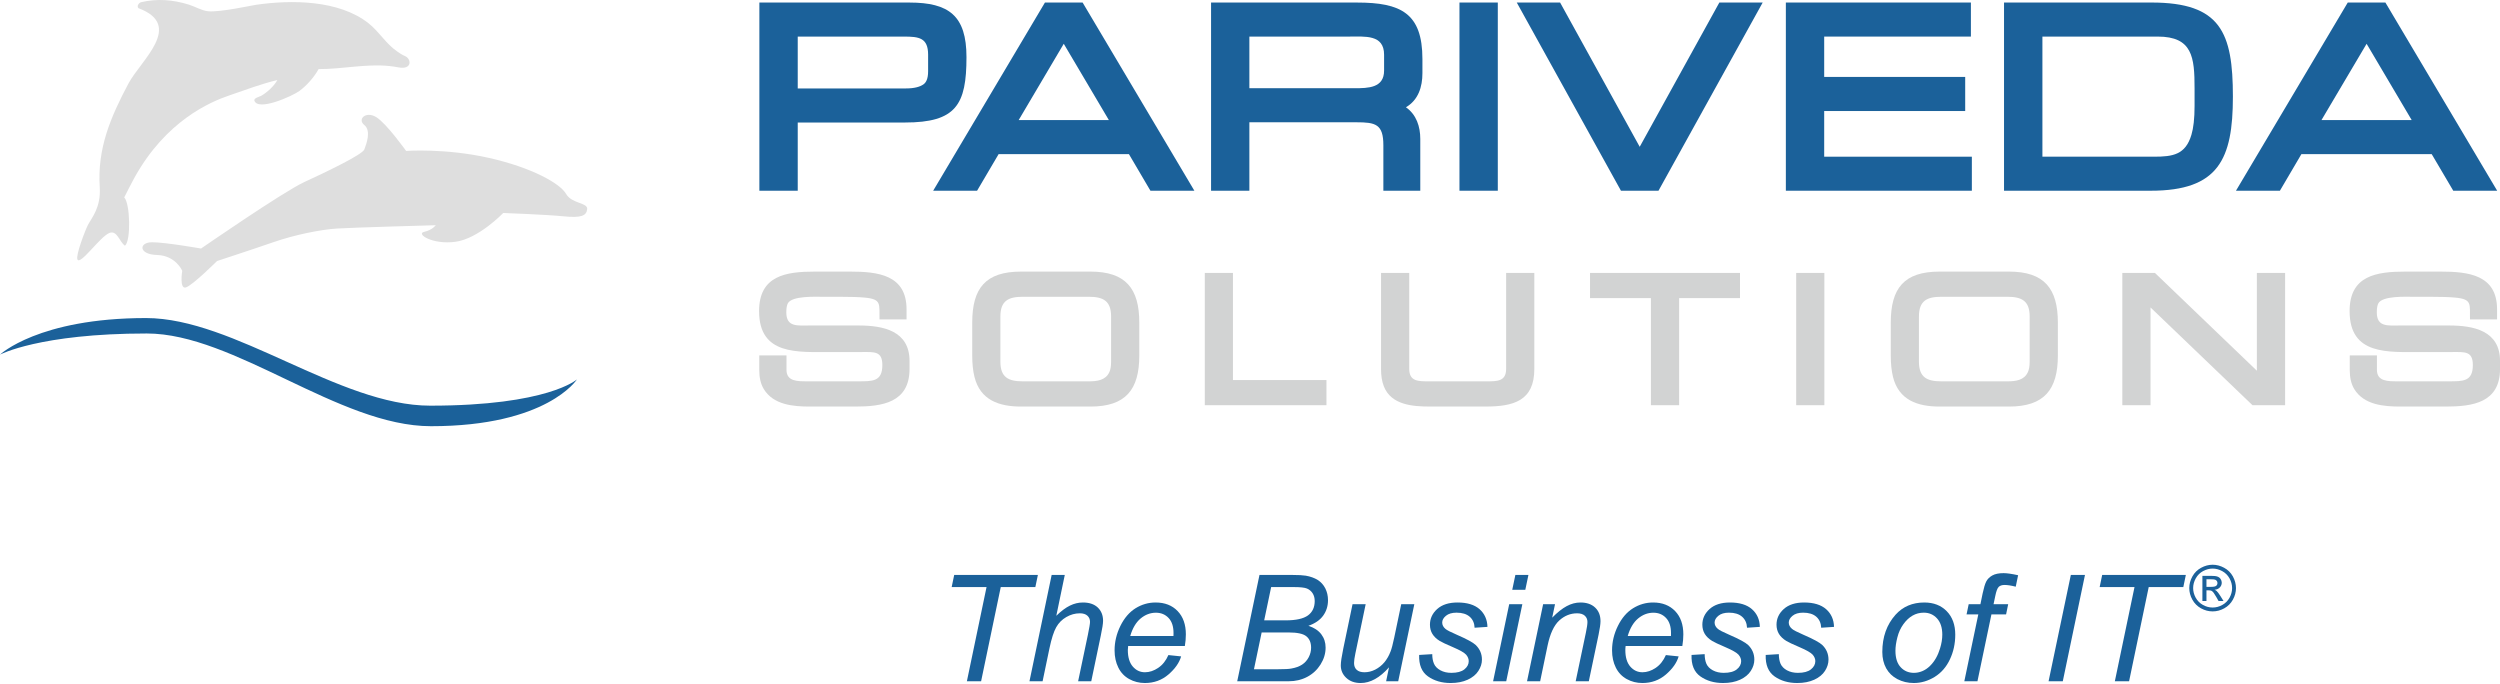
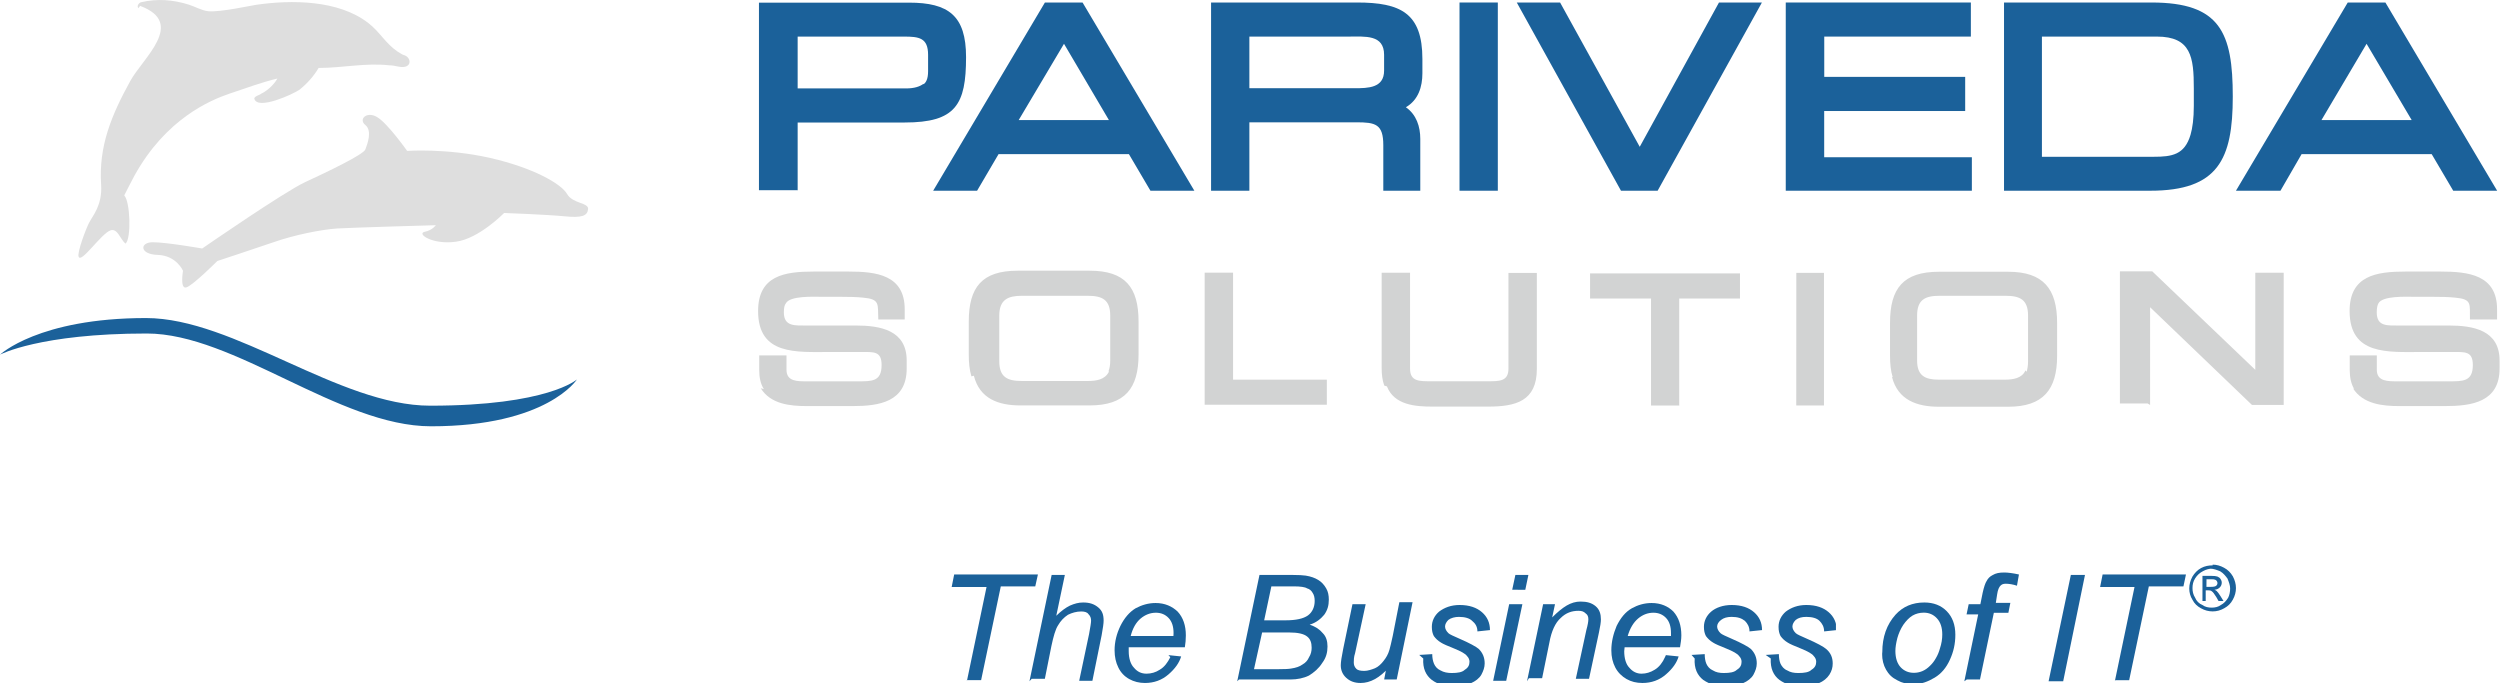
- <svg xmlns="http://www.w3.org/2000/svg" width="378.55pt" height="103.42pt" viewBox="0 0 378.55 103.42" version="1.1">
+ <svg xmlns="http://www.w3.org/2000/svg" width="504.73" height="137.89" viewBox="0 0 378.55 103.42">
  <defs>
-     <clipPath id="clip1">
-       <path d="M 11 0.02 L 63 0.02 L 63 40 L 11 40 Z " />
+     <clipPath id="a">
+       <path d="M11 .02h52V40H11z" />
    </clipPath>
-     <clipPath id="clip2">
-       <path d="M 114 0.02 L 147 0.02 L 147 29 L 114 29 Z " />
+     <clipPath id="b">
+       <path d="M114 .02h33V29h-33z" />
    </clipPath>
-     <clipPath id="clip3">
-       <path d="M 141 0.02 L 181 0.02 L 181 29 L 141 29 Z " />
+     <clipPath id="c">
+       <path d="M141 .02h40V29h-40z" />
    </clipPath>
-     <clipPath id="clip4">
-       <path d="M 183 0.02 L 216 0.02 L 216 29 L 183 29 Z " />
+     <clipPath id="d">
+       <path d="M183 .02h33V29h-33z" />
    </clipPath>
-     <clipPath id="clip5">
-       <path d="M 220 0.02 L 227 0.02 L 227 29 L 220 29 Z " />
+     <clipPath id="e">
+       <path d="M220 .02h7V29h-7z" />
    </clipPath>
-     <clipPath id="clip6">
-       <path d="M 229 0.02 L 267 0.02 L 267 29 L 229 29 Z " />
+     <clipPath id="f">
+       <path d="M229 .02h38V29h-38z" />
    </clipPath>
-     <clipPath id="clip7">
-       <path d="M 270 0.02 L 299 0.02 L 299 29 L 270 29 Z " />
+     <clipPath id="g">
+       <path d="M270 .02h29V29h-29z" />
    </clipPath>
-     <clipPath id="clip8">
-       <path d="M 303 0.02 L 339 0.02 L 339 29 L 303 29 Z " />
+     <clipPath id="h">
+       <path d="M303 .02h36V29h-36z" />
    </clipPath>
-     <clipPath id="clip9">
-       <path d="M 338 0.02 L 378.551 0.02 L 378.551 29 L 338 29 Z " />
+     <clipPath id="i">
+       <path d="M338 .02h40.55V29H338z" />
    </clipPath>
-     <clipPath id="clip10">
-       <path d="M 355 41 L 378.551 41 L 378.551 62 L 355 62 Z " />
+     <clipPath id="j">
+       <path d="M355 41h23.55v21H355z" />
    </clipPath>
-     <clipPath id="clip11">
-       <path d="M 144 87 L 158 87 L 158 103.422 L 144 103.422 Z " />
+     <clipPath id="k">
+       <path d="M144 87h14v16.42h-14z" />
    </clipPath>
-     <clipPath id="clip12">
-       <path d="M 155 87 L 168 87 L 168 103.422 L 155 103.422 Z " />
+     <clipPath id="l">
+       <path d="M155 87h13v16.42h-13z" />
    </clipPath>
-     <clipPath id="clip13">
-       <path d="M 168 91 L 180 91 L 180 103.422 L 168 103.422 Z " />
+     <clipPath id="m">
+       <path d="M168 91h12v12.42h-12z" />
    </clipPath>
-     <clipPath id="clip14">
-       <path d="M 187 87 L 202 87 L 202 103.422 L 187 103.422 Z " />
+     <clipPath id="n">
+       <path d="M187 87h15v16.42h-15z" />
    </clipPath>
-     <clipPath id="clip15">
-       <path d="M 203 91 L 215 91 L 215 103.422 L 203 103.422 Z " />
+     <clipPath id="o">
+       <path d="M203 91h12v12.42h-12z" />
    </clipPath>
-     <clipPath id="clip16">
-       <path d="M 214 91 L 226 91 L 226 103.422 L 214 103.422 Z " />
+     <clipPath id="p">
+       <path d="M214 91h12v12.42h-12z" />
    </clipPath>
-     <clipPath id="clip17">
-       <path d="M 226 87 L 232 87 L 232 103.422 L 226 103.422 Z " />
+     <clipPath id="q">
+       <path d="M226 87h6v16.42h-6z" />
    </clipPath>
-     <clipPath id="clip18">
-       <path d="M 231 91 L 243 91 L 243 103.422 L 231 103.422 Z " />
+     <clipPath id="r">
+       <path d="M231 91h12v12.42h-12z" />
    </clipPath>
-     <clipPath id="clip19">
-       <path d="M 244 91 L 255 91 L 255 103.422 L 244 103.422 Z " />
+     <clipPath id="s">
+       <path d="M244 91h11v12.42h-11z" />
    </clipPath>
-     <clipPath id="clip20">
-       <path d="M 256 91 L 267 91 L 267 103.422 L 256 103.422 Z " />
+     <clipPath id="t">
+       <path d="M256 91h11v12.42h-11z" />
    </clipPath>
-     <clipPath id="clip21">
-       <path d="M 267 91 L 278 91 L 278 103.422 L 267 103.422 Z " />
+     <clipPath id="u">
+       <path d="M267 91h11v12.42h-11z" />
    </clipPath>
-     <clipPath id="clip22">
-       <path d="M 285 91 L 297 91 L 297 103.422 L 285 103.422 Z " />
+     <clipPath id="v">
+       <path d="M285 91h12v12.42h-12z" />
    </clipPath>
-     <clipPath id="clip23">
-       <path d="M 297 86 L 306 86 L 306 103.422 L 297 103.422 Z " />
+     <clipPath id="w">
+       <path d="M297 86h9v17.42h-9z" />
    </clipPath>
-     <clipPath id="clip24">
-       <path d="M 310 87 L 316 87 L 316 103.422 L 310 103.422 Z " />
+     <clipPath id="x">
+       <path d="M310 87h6v16.42h-6z" />
    </clipPath>
-     <clipPath id="clip25">
-       <path d="M 317 87 L 331 87 L 331 103.422 L 317 103.422 Z " />
+     <clipPath id="y">
+       <path d="M317 87h14v16.42h-14z" />
    </clipPath>
  </defs>
-   <g id="surface1">
-     <path style=" stroke:none;fill-rule:evenodd;fill:rgb(87.144%,86.911%,86.969%);fill-opacity:1;" d="M 65.98 34.102 C 65.98 34.102 53.504 34.445 51.012 34.605 C 48.516 34.766 44.605 35.559 41.387 36.676 C 38.168 37.793 32.867 39.523 32.867 39.523 C 32.867 39.523 29.156 43.215 28.145 43.523 C 27.129 43.832 27.594 41 27.594 41 C 27.594 41 26.609 38.688 23.777 38.609 C 20.949 38.531 20.996 36.688 23.012 36.684 C 25.023 36.676 30.441 37.633 30.441 37.633 C 30.441 37.633 42.844 29.059 46.055 27.578 C 49.262 26.102 54.875 23.422 55.168 22.629 C 55.461 21.836 56.254 19.809 55.16 18.926 C 54.07 18.047 55.398 16.789 56.945 17.719 C 58.496 18.645 61.492 22.852 61.492 22.852 C 61.492 22.852 67.422 22.418 74.023 23.906 C 80.621 25.391 84.844 27.82 85.707 29.348 C 86.57 30.871 89.023 30.656 88.91 31.672 C 88.797 32.691 87.988 33.02 85.332 32.754 C 82.676 32.488 76.199 32.25 76.199 32.25 C 76.199 32.25 72.469 36.145 68.957 36.613 C 65.449 37.082 62.949 35.395 64.219 35.109 C 65.492 34.824 65.98 34.102 65.98 34.102 " />
-     <g clip-path="url(#clip1)" clip-rule="nonzero">
-       <path style=" stroke:none;fill-rule:evenodd;fill:rgb(87.144%,86.911%,86.969%);fill-opacity:1;" d="M 20.961 1.238 C 20.668 0.926 21.023 0.414 21.371 0.332 C 23.785 -0.242 26.219 -0.039 28.582 0.695 C 29.535 0.988 30.547 1.613 31.531 1.707 C 33.293 1.879 38.113 0.82 38.766 0.727 C 44.117 -0.047 51.273 -0.02 55.762 3.492 C 57.465 4.828 58.398 6.605 60.168 7.812 C 60.551 8.078 60.875 8.305 61.305 8.48 C 62.332 8.906 62.434 10.598 60.34 10.203 C 59.867 10.117 59.41 10.043 58.945 9.996 C 55.359 9.637 51.824 10.48 48.246 10.461 C 47.551 11.699 46.484 12.918 45.348 13.766 C 44.316 14.531 39.062 16.906 38.52 15.234 C 38.395 14.852 39.352 14.617 39.543 14.512 C 40.422 14.016 41.516 13.023 41.996 12.121 C 39.523 12.707 37.121 13.633 34.719 14.449 C 31.797 15.445 25.129 18.297 20.363 26.898 C 19.824 27.875 19.324 28.891 18.812 29.891 C 19.711 30.793 19.852 36.473 18.918 37.207 C 18.078 36.605 17.734 34.836 16.586 35.266 C 15.172 35.797 12.148 40.227 11.723 39.281 C 11.438 38.652 12.926 34.809 13.32 34.051 C 13.836 33.055 15.312 31.426 15.105 28.352 C 14.715 22.5 16.73 17.762 19.449 12.648 C 21.316 9.137 27.918 3.836 20.961 1.238 " />
-     </g>
-     <path style=" stroke:none;fill-rule:nonzero;fill:rgb(10.497%,37.883%,60.352%);fill-opacity:1;" d="M 65.141 61.426 C 83.004 61.426 87.363 57.445 87.363 57.445 C 87.363 57.445 82.867 64.535 65.254 64.535 C 51.32 64.535 35.473 50.496 22.223 50.496 C 5.98 50.496 0 53.695 0 53.695 C 0 53.695 5.828 48.16 22.109 48.16 C 35.473 48.16 51.32 61.426 65.141 61.426 " />
-     <g clip-path="url(#clip2)" clip-rule="nonzero">
-       <path style=" stroke:none;fill-rule:nonzero;fill:rgb(10.497%,37.883%,60.352%);fill-opacity:1;" d="M 139.832 12.773 C 140.207 12.508 140.535 11.977 140.535 10.789 L 140.535 8.285 C 140.535 5.719 139.152 5.539 136.879 5.539 L 120.793 5.539 L 120.793 13.391 L 137.168 13.391 C 138.469 13.391 139.312 13.141 139.832 12.773 M 120.793 28.879 L 114.984 28.879 L 114.984 0.387 L 137.715 0.387 C 143.68 0.387 146.344 2.375 146.344 8.652 C 146.344 15.848 144.781 18.551 137.023 18.551 L 120.793 18.551 L 120.793 28.879 " />
-     </g>
-     <g clip-path="url(#clip3)" clip-rule="nonzero">
-       <path style=" stroke:none;fill-rule:nonzero;fill:rgb(10.497%,37.883%,60.352%);fill-opacity:1;" d="M 154.246 18.184 L 167.906 18.184 L 161.074 6.629 Z M 147.949 28.879 L 141.301 28.879 L 158.223 0.387 L 163.93 0.387 L 180.852 28.879 L 174.199 28.879 L 170.941 23.336 L 151.211 23.336 L 147.949 28.879 " />
-     </g>
-     <g clip-path="url(#clip4)" clip-rule="nonzero">
-       <path style=" stroke:none;fill-rule:nonzero;fill:rgb(10.497%,37.883%,60.352%);fill-opacity:1;" d="M 189.18 5.539 L 189.18 13.359 L 205.09 13.359 C 207.18 13.359 209.578 13.32 209.578 10.688 L 209.578 8.285 C 209.578 5.188 206.68 5.539 204.219 5.539 Z M 212.887 16.242 C 214.477 17.359 215.059 19.168 215.059 21.043 L 215.059 28.879 L 209.469 28.879 L 209.469 21.988 C 209.469 18.789 208.273 18.516 205.379 18.516 L 189.18 18.516 L 189.18 28.879 L 183.379 28.879 L 183.379 0.387 L 205.484 0.387 C 212.086 0.387 215.383 1.973 215.383 8.941 L 215.383 11.078 C 215.383 13.164 214.762 15.141 212.887 16.242 " />
-     </g>
-     <g clip-path="url(#clip5)" clip-rule="nonzero">
-       <path style=" stroke:none;fill-rule:nonzero;fill:rgb(10.497%,37.883%,60.352%);fill-opacity:1;" d="M 220.992 28.879 L 226.797 28.879 L 226.797 0.383 L 220.992 0.383 Z " />
-     </g>
-     <g clip-path="url(#clip6)" clip-rule="nonzero">
-       <path style=" stroke:none;fill-rule:nonzero;fill:rgb(10.497%,37.883%,60.352%);fill-opacity:1;" d="M 251.129 28.879 L 245.445 28.879 L 229.668 0.383 L 236.23 0.383 L 248.285 22.23 L 260.344 0.383 L 266.906 0.383 L 251.129 28.879 " />
-     </g>
-     <g clip-path="url(#clip7)" clip-rule="nonzero">
-       <path style=" stroke:none;fill-rule:nonzero;fill:rgb(10.497%,37.883%,60.352%);fill-opacity:1;" d="M 298.578 28.879 L 270.414 28.879 L 270.414 0.383 L 298.434 0.383 L 298.434 5.539 L 276.219 5.539 L 276.219 11.648 L 297.57 11.648 L 297.57 16.812 L 276.219 16.812 L 276.219 23.727 L 298.578 23.727 L 298.578 28.879 " />
-     </g>
-     <g clip-path="url(#clip8)" clip-rule="nonzero">
-       <path style=" stroke:none;fill-rule:nonzero;fill:rgb(10.497%,37.883%,60.352%);fill-opacity:1;" d="M 325.672 28.879 L 303.449 28.879 L 303.449 0.383 L 325.785 0.383 C 336.266 0.383 338.105 4.93 338.105 14.629 C 338.105 24.098 335.938 28.879 325.672 28.879 M 331.824 20.418 C 332.133 19.391 332.301 17.953 332.301 16.051 L 332.301 13.367 C 332.301 8.664 331.984 5.539 326.727 5.539 L 309.262 5.539 L 309.262 23.727 L 326.148 23.727 C 329.004 23.727 330.922 23.438 331.824 20.418 " />
-     </g>
-     <g clip-path="url(#clip9)" clip-rule="nonzero">
-       <path style=" stroke:none;fill-rule:nonzero;fill:rgb(10.497%,37.883%,60.352%);fill-opacity:1;" d="M 351.516 18.184 L 365.18 18.184 L 358.352 6.629 Z M 345.223 28.879 L 338.57 28.879 L 355.496 0.387 L 361.199 0.387 L 378.121 28.879 L 371.473 28.879 L 368.207 23.336 L 348.48 23.336 L 345.223 28.879 " />
-     </g>
-     <path style=" stroke:none;fill-rule:nonzero;fill:rgb(82.442%,82.71%,82.619%);fill-opacity:1;" d="M 115.656 58.918 C 115.172 58.125 114.969 57.148 114.969 56.055 L 114.969 53.816 L 119.09 53.816 L 119.09 56.004 C 119.09 57.785 120.809 57.738 122.219 57.738 L 129.871 57.738 C 132.086 57.738 133.605 57.816 133.605 55.273 C 133.605 53.152 132.387 53.305 130.527 53.305 L 125.844 53.305 C 120.77 53.305 114.941 53.832 114.941 47.105 C 114.941 41.73 118.992 41.125 123.398 41.125 L 128.711 41.125 C 132.949 41.125 137.27 41.617 137.27 46.84 L 137.27 48.367 L 133.176 48.367 C 133.121 46.051 133.539 45.301 130.934 45.062 C 130.039 44.977 128.805 44.941 127.227 44.941 L 124.609 44.941 C 123.555 44.941 119.918 44.758 119.293 45.934 C 119.164 46.18 119.062 46.609 119.062 47.285 C 119.062 49.574 120.746 49.285 122.695 49.285 L 129.996 49.285 C 133.711 49.285 137.723 50.07 137.723 54.668 L 137.723 55.855 C 137.723 60.98 133.574 61.562 129.496 61.562 L 122.645 61.562 C 120.109 61.562 117.117 61.309 115.656 58.918 " />
-     <path style=" stroke:none;fill-rule:nonzero;fill:rgb(82.442%,82.71%,82.619%);fill-opacity:1;" d="M 147.555 57.07 C 147.32 56.129 147.215 55.043 147.215 53.836 L 147.215 48.852 C 147.215 43.637 149.227 41.125 154.609 41.125 L 165.113 41.125 C 170.449 41.125 172.512 43.68 172.512 48.852 L 172.512 53.836 C 172.512 59.012 170.449 61.562 165.113 61.562 L 154.609 61.562 C 151.293 61.562 148.43 60.598 147.555 57.07 M 167.984 56.336 C 168.141 55.992 168.242 55.484 168.242 54.766 L 168.242 47.922 C 168.242 45.551 167.039 44.938 164.863 44.938 L 154.859 44.938 C 152.688 44.938 151.48 45.551 151.48 47.922 L 151.48 54.766 C 151.48 57.133 152.688 57.742 154.859 57.742 L 164.863 57.742 C 166.098 57.742 167.414 57.598 167.984 56.336 " />
-     <path style=" stroke:none;fill-rule:nonzero;fill:rgb(82.442%,82.71%,82.619%);fill-opacity:1;" d="M 200.852 61.355 L 182.43 61.355 L 182.43 41.328 L 186.695 41.328 L 186.695 57.547 L 200.852 57.547 L 200.852 61.355 " />
-     <path style=" stroke:none;fill-rule:nonzero;fill:rgb(82.442%,82.71%,82.619%);fill-opacity:1;" d="M 209.547 58.512 C 209.246 57.758 209.117 56.871 209.117 55.875 L 209.117 41.324 L 213.387 41.324 L 213.387 55.852 C 213.387 57.781 214.77 57.742 216.438 57.742 L 225.004 57.742 C 226.672 57.742 228.059 57.781 228.059 55.852 L 228.059 41.324 L 232.328 41.324 L 232.328 55.875 C 232.328 60.746 229.102 61.559 224.93 61.559 L 216.516 61.559 C 213.914 61.559 210.664 61.328 209.547 58.512 " />
-     <path style=" stroke:none;fill-rule:nonzero;fill:rgb(82.442%,82.71%,82.619%);fill-opacity:1;" d="M 254.254 61.355 L 249.98 61.355 L 249.98 45.141 L 240.762 45.141 L 240.762 41.328 L 263.469 41.328 L 263.469 45.141 L 254.254 45.141 L 254.254 61.355 " />
-     <path style=" stroke:none;fill-rule:nonzero;fill:rgb(82.442%,82.71%,82.619%);fill-opacity:1;" d="M 271.98 61.355 L 276.246 61.355 L 276.246 41.328 L 271.98 41.328 Z " />
-     <path style=" stroke:none;fill-rule:nonzero;fill:rgb(82.442%,82.71%,82.619%);fill-opacity:1;" d="M 286.637 57.07 C 286.406 56.129 286.301 55.043 286.301 53.836 L 286.301 48.852 C 286.301 43.637 288.309 41.125 293.699 41.125 L 304.199 41.125 C 309.539 41.125 311.602 43.68 311.602 48.852 L 311.602 53.836 C 311.602 59.012 309.531 61.562 304.199 61.562 L 293.699 61.562 C 290.375 61.562 287.516 60.598 286.637 57.07 M 307.066 56.336 C 307.227 55.992 307.332 55.484 307.332 54.766 L 307.332 47.922 C 307.332 45.551 306.129 44.938 303.949 44.938 L 293.953 44.938 C 291.77 44.938 290.566 45.551 290.566 47.922 L 290.566 54.766 C 290.566 57.133 291.77 57.742 293.953 57.742 L 303.949 57.742 C 305.188 57.742 306.5 57.598 307.066 56.336 " />
-     <path style=" stroke:none;fill-rule:nonzero;fill:rgb(82.442%,82.71%,82.619%);fill-opacity:1;" d="M 325.633 61.355 L 321.363 61.355 L 321.363 41.328 L 326.301 41.328 L 341.734 56.133 L 341.734 41.328 L 346.012 41.328 L 346.012 61.355 L 341.07 61.355 L 325.633 46.555 L 325.633 61.355 " />
-     <g clip-path="url(#clip10)" clip-rule="nonzero">
-       <path style=" stroke:none;fill-rule:nonzero;fill:rgb(82.442%,82.71%,82.619%);fill-opacity:1;" d="M 356.484 58.918 C 356.004 58.125 355.801 57.148 355.801 56.055 L 355.801 53.816 L 359.914 53.816 L 359.914 56.004 C 359.914 57.785 361.637 57.738 363.047 57.738 L 370.699 57.738 C 372.91 57.738 374.438 57.816 374.438 55.273 C 374.438 53.152 373.219 53.305 371.355 53.305 L 366.676 53.305 C 361.605 53.305 355.777 53.832 355.777 47.105 C 355.777 41.73 359.82 41.125 364.234 41.125 L 369.547 41.125 C 373.777 41.125 378.105 41.617 378.105 46.84 L 378.105 48.367 L 374.004 48.367 C 373.953 46.051 374.375 45.301 371.762 45.062 C 370.871 44.977 369.633 44.941 368.059 44.941 L 365.438 44.941 C 364.387 44.941 360.75 44.758 360.129 45.934 C 359.996 46.18 359.895 46.609 359.895 47.285 C 359.895 49.574 361.574 49.285 363.523 49.285 L 370.832 49.285 C 374.543 49.285 378.555 50.07 378.555 54.668 L 378.555 55.855 C 378.555 60.98 374.406 61.562 370.32 61.562 L 363.473 61.562 C 360.945 61.562 357.949 61.309 356.484 58.918 " />
-     </g>
-     <g clip-path="url(#clip11)" clip-rule="nonzero">
-       <path style=" stroke:none;fill-rule:nonzero;fill:rgb(10.497%,37.883%,60.352%);fill-opacity:1;" d="M 146.406 103.156 L 149.383 88.895 L 144.102 88.895 L 144.484 87.059 L 157.156 87.059 L 156.773 88.895 L 151.535 88.895 L 148.559 103.156 L 146.406 103.156 " />
-     </g>
-     <g clip-path="url(#clip12)" clip-rule="nonzero">
-       <path style=" stroke:none;fill-rule:nonzero;fill:rgb(10.497%,37.883%,60.352%);fill-opacity:1;" d="M 155.883 103.156 L 159.242 87.059 L 161.23 87.059 L 159.945 93.242 C 160.684 92.523 161.371 92.008 162.012 91.699 C 162.645 91.387 163.301 91.23 163.977 91.23 C 164.941 91.23 165.691 91.484 166.227 91.992 C 166.762 92.504 167.027 93.176 167.027 94.008 C 167.027 94.418 166.91 95.172 166.676 96.27 L 165.238 103.156 L 163.25 103.156 L 164.734 96.094 C 164.945 95.07 165.051 94.426 165.051 94.164 C 165.051 93.781 164.922 93.473 164.656 93.23 C 164.391 92.988 164.012 92.867 163.516 92.867 C 162.797 92.867 162.113 93.055 161.461 93.434 C 160.809 93.809 160.301 94.324 159.93 94.98 C 159.559 95.637 159.223 96.691 158.914 98.148 L 157.871 103.156 L 155.883 103.156 " />
-     </g>
-     <g clip-path="url(#clip13)" clip-rule="nonzero">
-       <path style=" stroke:none;fill-rule:nonzero;fill:rgb(10.497%,37.883%,60.352%);fill-opacity:1;" d="M 171.141 96.305 L 177.684 96.305 C 177.691 96.102 177.695 95.953 177.695 95.863 C 177.695 94.867 177.449 94.105 176.949 93.578 C 176.453 93.047 175.812 92.777 175.027 92.777 C 174.18 92.777 173.406 93.074 172.707 93.656 C 172.008 94.246 171.484 95.125 171.141 96.305 Z M 176.918 99.191 L 178.848 99.391 C 178.57 100.348 177.934 101.258 176.934 102.125 C 175.934 102.988 174.742 103.422 173.359 103.422 C 172.496 103.422 171.703 103.219 170.98 102.82 C 170.262 102.422 169.711 101.844 169.336 101.082 C 168.957 100.32 168.77 99.453 168.77 98.477 C 168.77 97.207 169.062 95.969 169.652 94.773 C 170.242 93.578 171.008 92.688 171.941 92.105 C 172.879 91.523 173.895 91.23 174.984 91.23 C 176.375 91.23 177.488 91.664 178.316 92.527 C 179.148 93.391 179.562 94.57 179.562 96.062 C 179.562 96.633 179.512 97.219 179.41 97.82 L 170.824 97.82 C 170.793 98.047 170.777 98.254 170.777 98.434 C 170.777 99.523 171.031 100.355 171.531 100.934 C 172.031 101.508 172.645 101.793 173.371 101.793 C 174.051 101.793 174.723 101.57 175.379 101.125 C 176.039 100.68 176.551 100.035 176.918 99.191 " />
-     </g>
-     <g clip-path="url(#clip14)" clip-rule="nonzero">
-       <path style=" stroke:none;fill-rule:nonzero;fill:rgb(10.497%,37.883%,60.352%);fill-opacity:1;" d="M 191.422 93.934 L 194.684 93.934 C 196.242 93.934 197.363 93.684 198.051 93.188 C 198.73 92.688 199.074 91.961 199.074 91.012 C 199.074 90.559 198.969 90.164 198.758 89.836 C 198.547 89.508 198.262 89.27 197.906 89.117 C 197.551 88.969 196.883 88.895 195.902 88.895 L 192.477 88.895 Z M 189.875 101.336 L 193.543 101.336 C 194.516 101.336 195.172 101.301 195.508 101.234 C 196.188 101.117 196.738 100.918 197.164 100.637 C 197.59 100.352 197.922 99.984 198.164 99.52 C 198.406 99.059 198.527 98.578 198.527 98.07 C 198.527 97.316 198.289 96.746 197.816 96.355 C 197.344 95.961 196.449 95.766 195.121 95.766 L 191.039 95.766 Z M 187.34 103.156 L 190.711 87.059 L 195.695 87.059 C 196.602 87.059 197.273 87.098 197.715 87.168 C 198.43 87.293 199.035 87.512 199.531 87.82 C 200.023 88.133 200.406 88.559 200.68 89.094 C 200.949 89.637 201.086 90.227 201.086 90.879 C 201.086 91.766 200.84 92.547 200.355 93.219 C 199.867 93.895 199.125 94.406 198.121 94.758 C 198.988 95.043 199.641 95.473 200.074 96.047 C 200.508 96.621 200.723 97.293 200.723 98.062 C 200.723 98.945 200.469 99.797 199.961 100.609 C 199.449 101.422 198.777 102.047 197.938 102.492 C 197.102 102.934 196.164 103.156 195.133 103.156 L 187.34 103.156 " />
-     </g>
-     <g clip-path="url(#clip15)" clip-rule="nonzero">
-       <path style=" stroke:none;fill-rule:nonzero;fill:rgb(10.497%,37.883%,60.352%);fill-opacity:1;" d="M 210.324 101.047 C 208.926 102.629 207.496 103.422 206.031 103.422 C 205.133 103.422 204.406 103.164 203.852 102.645 C 203.301 102.129 203.023 101.5 203.023 100.75 C 203.023 100.262 203.148 99.418 203.395 98.227 L 204.801 91.492 L 206.789 91.492 L 205.23 98.949 C 205.098 99.574 205.031 100.055 205.031 100.398 C 205.031 100.84 205.164 101.184 205.434 101.426 C 205.699 101.672 206.094 101.793 206.613 101.793 C 207.172 101.793 207.715 101.66 208.246 101.387 C 208.773 101.117 209.23 100.75 209.617 100.293 C 210 99.828 210.316 99.285 210.555 98.656 C 210.719 98.254 210.902 97.543 211.117 96.535 L 212.172 91.492 L 214.156 91.492 L 211.719 103.156 L 209.887 103.156 L 210.324 101.047 " />
-     </g>
-     <g clip-path="url(#clip16)" clip-rule="nonzero">
-       <path style=" stroke:none;fill-rule:nonzero;fill:rgb(10.497%,37.883%,60.352%);fill-opacity:1;" d="M 214.887 99.172 L 216.871 99.051 C 216.871 99.621 216.961 100.109 217.137 100.508 C 217.312 100.91 217.637 101.242 218.109 101.5 C 218.582 101.754 219.129 101.883 219.762 101.883 C 220.641 101.883 221.297 101.707 221.738 101.355 C 222.176 101.004 222.395 100.59 222.395 100.113 C 222.395 99.77 222.266 99.445 222.004 99.137 C 221.73 98.828 221.07 98.449 220.02 98 C 218.969 97.551 218.297 97.234 218.004 97.051 C 217.512 96.75 217.145 96.398 216.895 95.992 C 216.645 95.586 216.523 95.117 216.523 94.594 C 216.523 93.668 216.887 92.879 217.617 92.219 C 218.352 91.562 219.375 91.23 220.695 91.23 C 222.156 91.23 223.273 91.57 224.039 92.246 C 224.801 92.926 225.199 93.816 225.23 94.922 L 223.285 95.051 C 223.254 94.352 223.008 93.793 222.539 93.383 C 222.07 92.973 221.406 92.77 220.551 92.77 C 219.863 92.77 219.328 92.926 218.945 93.242 C 218.566 93.555 218.379 93.898 218.379 94.262 C 218.379 94.629 218.539 94.949 218.871 95.227 C 219.09 95.418 219.656 95.711 220.574 96.105 C 222.094 96.766 223.055 97.285 223.449 97.664 C 224.078 98.273 224.395 99.012 224.395 99.883 C 224.395 100.461 224.219 101.031 223.859 101.586 C 223.508 102.141 222.965 102.586 222.238 102.922 C 221.508 103.254 220.648 103.422 219.66 103.422 C 218.312 103.422 217.168 103.086 216.227 102.422 C 215.281 101.754 214.836 100.672 214.887 99.172 " />
-     </g>
-     <g clip-path="url(#clip17)" clip-rule="nonzero">
-       <path style=" stroke:none;fill-rule:nonzero;fill:rgb(10.497%,37.883%,60.352%);fill-opacity:1;" d="M 228.984 89.309 L 229.457 87.059 L 231.434 87.059 L 230.961 89.309 Z M 226.086 103.156 L 228.523 91.492 L 230.512 91.492 L 228.074 103.156 L 226.086 103.156 " />
-     </g>
-     <g clip-path="url(#clip18)" clip-rule="nonzero">
-       <path style=" stroke:none;fill-rule:nonzero;fill:rgb(10.497%,37.883%,60.352%);fill-opacity:1;" d="M 231.223 103.156 L 233.66 91.492 L 235.461 91.492 L 235.031 93.527 C 235.816 92.73 236.547 92.145 237.227 91.781 C 237.91 91.414 238.605 91.23 239.312 91.23 C 240.258 91.23 241 91.488 241.539 92 C 242.078 92.512 242.348 93.195 242.348 94.055 C 242.348 94.484 242.25 95.168 242.059 96.094 L 240.578 103.156 L 238.59 103.156 L 240.141 95.766 C 240.293 95.047 240.371 94.516 240.371 94.172 C 240.371 93.785 240.234 93.473 239.969 93.23 C 239.699 92.988 239.312 92.867 238.809 92.867 C 237.793 92.867 236.887 93.234 236.09 93.965 C 235.297 94.699 234.715 95.953 234.34 97.73 L 233.211 103.156 L 231.223 103.156 " />
-     </g>
-     <g clip-path="url(#clip19)" clip-rule="nonzero">
-       <path style=" stroke:none;fill-rule:nonzero;fill:rgb(10.497%,37.883%,60.352%);fill-opacity:1;" d="M 246.469 96.305 L 253.016 96.305 C 253.023 96.102 253.023 95.953 253.023 95.863 C 253.023 94.867 252.777 94.105 252.277 93.578 C 251.781 93.047 251.141 92.777 250.359 92.777 C 249.508 92.777 248.734 93.074 248.035 93.656 C 247.336 94.246 246.812 95.125 246.469 96.305 Z M 252.246 99.191 L 254.18 99.391 C 253.902 100.348 253.262 101.258 252.262 102.125 C 251.262 102.988 250.07 103.422 248.688 103.422 C 247.824 103.422 247.031 103.219 246.312 102.82 C 245.59 102.422 245.043 101.844 244.664 101.082 C 244.285 100.32 244.098 99.453 244.098 98.477 C 244.098 97.207 244.391 95.969 244.984 94.773 C 245.57 93.578 246.336 92.688 247.273 92.105 C 248.211 91.523 249.223 91.23 250.312 91.23 C 251.703 91.23 252.812 91.664 253.645 92.527 C 254.477 93.391 254.891 94.57 254.891 96.062 C 254.891 96.633 254.84 97.219 254.738 97.82 L 246.152 97.82 C 246.121 98.047 246.109 98.254 246.109 98.434 C 246.109 99.523 246.359 100.355 246.859 100.934 C 247.359 101.508 247.977 101.793 248.699 101.793 C 249.383 101.793 250.051 101.57 250.711 101.125 C 251.367 100.68 251.879 100.035 252.246 99.191 " />
-     </g>
-     <g clip-path="url(#clip20)" clip-rule="nonzero">
-       <path style=" stroke:none;fill-rule:nonzero;fill:rgb(10.497%,37.883%,60.352%);fill-opacity:1;" d="M 256.133 99.172 L 258.121 99.051 C 258.121 99.621 258.211 100.109 258.383 100.508 C 258.562 100.91 258.883 101.242 259.355 101.5 C 259.828 101.754 260.379 101.883 261.012 101.883 C 261.887 101.883 262.547 101.707 262.984 101.355 C 263.426 101.004 263.645 100.59 263.645 100.113 C 263.645 99.77 263.512 99.445 263.25 99.137 C 262.977 98.828 262.316 98.449 261.27 98 C 260.215 97.551 259.547 97.234 259.254 97.051 C 258.762 96.75 258.391 96.398 258.141 95.992 C 257.895 95.586 257.77 95.117 257.77 94.594 C 257.77 93.668 258.137 92.879 258.867 92.219 C 259.602 91.562 260.625 91.23 261.941 91.23 C 263.406 91.23 264.52 91.57 265.285 92.246 C 266.051 92.926 266.449 93.816 266.477 94.922 L 264.535 95.051 C 264.504 94.352 264.254 93.793 263.785 93.383 C 263.32 92.973 262.656 92.77 261.801 92.77 C 261.113 92.77 260.574 92.926 260.195 93.242 C 259.816 93.555 259.625 93.898 259.625 94.262 C 259.625 94.629 259.789 94.949 260.121 95.227 C 260.34 95.418 260.906 95.711 261.82 96.105 C 263.344 96.766 264.305 97.285 264.699 97.664 C 265.328 98.273 265.641 99.012 265.641 99.883 C 265.641 100.461 265.465 101.031 265.109 101.586 C 264.754 102.141 264.215 102.586 263.484 102.922 C 262.758 103.254 261.898 103.422 260.91 103.422 C 259.562 103.422 258.418 103.086 257.473 102.422 C 256.527 101.754 256.082 100.672 256.133 99.172 " />
-     </g>
-     <g clip-path="url(#clip21)" clip-rule="nonzero">
-       <path style=" stroke:none;fill-rule:nonzero;fill:rgb(10.497%,37.883%,60.352%);fill-opacity:1;" d="M 267.363 99.172 L 269.352 99.051 C 269.352 99.621 269.441 100.109 269.613 100.508 C 269.793 100.91 270.113 101.242 270.586 101.5 C 271.059 101.754 271.609 101.883 272.238 101.883 C 273.117 101.883 273.777 101.707 274.215 101.355 C 274.656 101.004 274.875 100.59 274.875 100.113 C 274.875 99.77 274.742 99.445 274.48 99.137 C 274.207 98.828 273.547 98.449 272.5 98 C 271.445 97.551 270.777 97.234 270.484 97.051 C 269.992 96.75 269.621 96.398 269.371 95.992 C 269.125 95.586 269 95.117 269 94.594 C 269 93.668 269.367 92.879 270.098 92.219 C 270.832 91.562 271.855 91.23 273.172 91.23 C 274.637 91.23 275.75 91.57 276.516 92.246 C 277.281 92.926 277.68 93.816 277.707 94.922 L 275.766 95.051 C 275.734 94.352 275.484 93.793 275.02 93.383 C 274.551 92.973 273.887 92.77 273.027 92.77 C 272.344 92.77 271.809 92.926 271.426 93.242 C 271.047 93.555 270.855 93.898 270.855 94.262 C 270.855 94.629 271.02 94.949 271.352 95.227 C 271.57 95.418 272.137 95.711 273.051 96.105 C 274.574 96.766 275.535 97.285 275.93 97.664 C 276.559 98.273 276.871 99.012 276.871 99.883 C 276.871 100.461 276.695 101.031 276.34 101.586 C 275.984 102.141 275.445 102.586 274.715 102.922 C 273.988 103.254 273.129 103.422 272.141 103.422 C 270.793 103.422 269.648 103.086 268.703 102.422 C 267.762 101.754 267.312 100.672 267.363 99.172 " />
-     </g>
-     <g clip-path="url(#clip22)" clip-rule="nonzero">
-       <path style=" stroke:none;fill-rule:nonzero;fill:rgb(10.497%,37.883%,60.352%);fill-opacity:1;" d="M 287.008 98.535 C 287.008 99.633 287.27 100.465 287.801 101.031 C 288.328 101.598 288.996 101.883 289.809 101.883 C 290.234 101.883 290.652 101.797 291.07 101.625 C 291.488 101.453 291.875 101.191 292.234 100.84 C 292.594 100.488 292.898 100.086 293.152 99.637 C 293.406 99.188 293.605 98.703 293.762 98.184 C 293.988 97.457 294.102 96.762 294.102 96.094 C 294.102 95.043 293.836 94.223 293.305 93.641 C 292.773 93.059 292.109 92.77 291.301 92.77 C 290.68 92.77 290.109 92.918 289.598 93.215 C 289.086 93.508 288.625 93.941 288.211 94.516 C 287.797 95.086 287.492 95.75 287.301 96.508 C 287.105 97.266 287.008 97.941 287.008 98.535 Z M 285.02 98.73 C 285.02 96.453 285.691 94.57 287.027 93.078 C 288.137 91.848 289.586 91.23 291.379 91.23 C 292.785 91.23 293.918 91.672 294.777 92.551 C 295.637 93.43 296.066 94.613 296.066 96.105 C 296.066 97.445 295.797 98.691 295.254 99.844 C 294.711 101 293.941 101.883 292.941 102.5 C 291.941 103.113 290.891 103.422 289.785 103.422 C 288.879 103.422 288.055 103.223 287.309 102.836 C 286.566 102.449 286 101.898 285.605 101.191 C 285.215 100.48 285.02 99.66 285.02 98.73 " />
-     </g>
-     <g clip-path="url(#clip23)" clip-rule="nonzero">
-       <path style=" stroke:none;fill-rule:nonzero;fill:rgb(10.497%,37.883%,60.352%);fill-opacity:1;" d="M 297.438 103.156 L 299.555 93.031 L 297.777 93.031 L 298.098 91.492 L 299.875 91.492 L 300.215 89.836 C 300.391 89.012 300.57 88.414 300.758 88.047 C 300.945 87.684 301.246 87.379 301.668 87.141 C 302.09 86.902 302.664 86.785 303.387 86.785 C 303.891 86.785 304.625 86.891 305.582 87.102 L 305.223 88.836 C 304.547 88.664 303.984 88.574 303.531 88.574 C 303.145 88.574 302.848 88.672 302.648 88.863 C 302.445 89.059 302.273 89.52 302.125 90.242 L 301.863 91.492 L 304.078 91.492 L 303.762 93.031 L 301.543 93.031 L 299.426 103.156 L 297.438 103.156 " />
-     </g>
-     <g clip-path="url(#clip24)" clip-rule="nonzero">
-       <path style=" stroke:none;fill-rule:nonzero;fill:rgb(10.497%,37.883%,60.352%);fill-opacity:1;" d="M 310.195 103.156 L 313.566 87.059 L 315.707 87.059 L 312.348 103.156 L 310.195 103.156 " />
-     </g>
-     <g clip-path="url(#clip25)" clip-rule="nonzero">
-       <path style=" stroke:none;fill-rule:nonzero;fill:rgb(10.497%,37.883%,60.352%);fill-opacity:1;" d="M 320.23 103.156 L 323.207 88.895 L 317.93 88.895 L 318.312 87.059 L 330.98 87.059 L 330.598 88.895 L 325.359 88.895 L 322.387 103.156 L 320.23 103.156 " />
-     </g>
-     <path style=" stroke:none;fill-rule:nonzero;fill:rgb(10.497%,37.883%,60.352%);fill-opacity:1;" d="M 334.102 88.859 L 334.844 88.859 C 335.199 88.859 335.445 88.809 335.574 88.703 C 335.703 88.598 335.766 88.453 335.766 88.281 C 335.766 88.168 335.734 88.066 335.676 87.977 C 335.609 87.887 335.523 87.82 335.414 87.777 C 335.305 87.734 335.098 87.715 334.801 87.715 L 334.102 87.715 Z M 333.488 91 L 333.488 87.195 L 334.793 87.195 C 335.238 87.195 335.562 87.23 335.762 87.305 C 335.965 87.375 336.121 87.496 336.242 87.668 C 336.359 87.848 336.418 88.031 336.418 88.227 C 336.418 88.508 336.32 88.746 336.121 88.953 C 335.922 89.16 335.66 89.277 335.332 89.301 C 335.469 89.355 335.574 89.426 335.656 89.5 C 335.809 89.652 335.996 89.902 336.219 90.254 L 336.68 91 L 335.93 91 L 335.594 90.402 C 335.328 89.93 335.113 89.637 334.953 89.516 C 334.84 89.43 334.676 89.387 334.461 89.387 L 334.102 89.387 L 334.102 91 Z M 335.039 86.094 C 334.539 86.094 334.059 86.223 333.586 86.477 C 333.117 86.73 332.75 87.098 332.484 87.57 C 332.219 88.043 332.086 88.535 332.086 89.047 C 332.086 89.559 332.219 90.047 332.477 90.512 C 332.738 90.977 333.102 91.344 333.57 91.602 C 334.039 91.863 334.527 91.992 335.039 91.992 C 335.547 91.992 336.035 91.863 336.504 91.602 C 336.973 91.344 337.336 90.977 337.594 90.512 C 337.852 90.047 337.984 89.559 337.984 89.047 C 337.984 88.535 337.852 88.043 337.59 87.57 C 337.324 87.098 336.957 86.73 336.484 86.477 C 336.012 86.223 335.531 86.094 335.039 86.094 Z M 335.039 85.512 C 335.629 85.512 336.211 85.664 336.773 85.969 C 337.34 86.273 337.781 86.707 338.098 87.273 C 338.41 87.844 338.57 88.434 338.57 89.047 C 338.57 89.656 338.414 90.242 338.102 90.805 C 337.793 91.367 337.359 91.801 336.797 92.113 C 336.234 92.426 335.648 92.578 335.039 92.578 C 334.426 92.578 333.84 92.426 333.277 92.113 C 332.719 91.801 332.281 91.367 331.969 90.805 C 331.656 90.242 331.5 89.656 331.5 89.047 C 331.5 88.434 331.66 87.844 331.977 87.273 C 332.293 86.707 332.734 86.273 333.301 85.969 C 333.863 85.664 334.441 85.512 335.039 85.512 " />
+   <path d="M65.98 34.1s-12.48.35-14.97.5c-2.4.17-6.4.96-9.6 2.08-3.2 1.1-8.5 2.84-8.5 2.84s-3.7 3.7-4.7 4c-1 .3-.5-2.52-.5-2.52s-1-2.3-3.8-2.4c-2.8-.07-2.8-1.9-.8-1.92 2.1 0 7.5.95 7.5.95S43 29.06 46.2 27.58c3.2-1.48 8.83-4.16 9.12-4.95.3-.8 1.08-2.82 0-3.7-1.1-.88.23-2.14 1.78-1.2 1.56.9 4.55 5.12 4.55 5.12s5.9-.43 12.5 1.05c6.6 1.5 10.8 3.92 11.7 5.45.85 1.52 3.3 1.3 3.2 2.32-.12 1.02-.93 1.35-3.6 1.08-2.64-.26-9.12-.5-9.12-.5s-3.8 3.9-7.3 4.35c-3.5.5-6-1.2-4.74-1.5 1.2-.23 1.7-1 1.7-1" fill-rule="evenodd" fill="#DEDEDE" />
+   <g clip-path="url(#a)">
+     <path d="M20.96 1.24c-.3-.3.06-.83.4-.9 2.43-.58 4.86-.38 7.22.36.96.3 1.97.9 2.95 1 1.76.18 6.58-.88 7.24-.97 5.35-.78 12.5-.75 17 2.76 1.7 1.3 2.63 3.1 4.4 4.3.38.2.7.5 1.13.6 1.03.4 1.13 2.1-.96 1.7-.47-.1-.93-.2-1.4-.2-3.58-.4-7.12.4-10.7.4-.7 1.2-1.76 2.4-2.9 3.3-1.02.7-6.28 3.1-6.82 1.4-.13-.4.83-.6 1.02-.8.88-.4 1.98-1.4 2.46-2.3-2.48.6-4.88 1.5-7.28 2.3-2.92 1-9.6 3.8-14.36 12.4-.54 1-1.04 2-1.55 3 .9.9 1.1 6.5.2 7.3-.8-.6-1.2-2.4-2.3-2-1.4.5-4.4 5-4.8 4-.3-.6 1.2-4.5 1.6-5.2.5-1 2-2.6 1.8-5.7-.4-5.9 1.6-10.6 4.4-15.7 1.9-3.5 8.5-8.8 1.5-11.4" fill-rule="evenodd" fill="#DEDEDE" />
  </g>
+   <path d="M65.14 61.43c17.86 0 22.22-3.98 22.22-3.98s-4.5 7.1-22.1 7.1c-13.94 0-29.8-14.05-43.04-14.05C5.98 50.5 0 53.7 0 53.7s5.83-5.54 22.1-5.54c13.37 0 29.22 13.27 43.04 13.27" fill="#1B619A" />
+   <g clip-path="url(#b)">
+     <path d="M139.83 12.77c.38-.26.7-.8.7-1.98V8.3c0-2.58-1.38-2.76-3.65-2.76h-16.1v7.85h16.4c1.3 0 2.13-.3 2.65-.7M120.8 28.8h-5.88V.4h22.73c5.97 0 8.63 1.97 8.63 8.25 0 7.2-1.56 9.9-9.3 9.9h-16.2v10.33" fill="#1B619A" />
+   </g>
+   <g clip-path="url(#c)">
+     <path d="M154.25 18.18h13.66l-6.8-11.55zm-6.3 10.7h-6.65L158.22.38h5.7l16.93 28.5h-6.65l-3.26-5.54H151.2l-3.25 5.54" fill="#1B619A" />
+   </g>
+   <g clip-path="url(#d)">
+     <path d="M189.18 5.54v7.82h15.9c2.1 0 4.5-.04 4.5-2.67V8.3c0-3.1-2.9-2.76-5.36-2.76zm23.7 10.7c1.6 1.12 2.18 2.93 2.18 4.8v7.84h-5.6v-6.9c0-3.2-1.2-3.46-4.08-3.46h-16.2v10.36h-5.8V.38h22.1c6.6 0 9.9 1.6 9.9 8.56v2.14c0 2.08-.62 4.06-2.5 5.16" fill="#1B619A" />
+   </g>
+   <g clip-path="url(#e)">
+     <path d="M221 28.88h5.8V.38H221z" fill="#1B619A" />
+   </g>
+   <g clip-path="url(#f)">
+     <path d="M251.13 28.88h-5.68L229.67.38h6.56l12.06 21.85 12-21.85h6.5L251 28.88" fill="#1B619A" />
+   </g>
+   <g clip-path="url(#g)">
+     <path d="M298.58 28.88H270.4V.38h28.03v5.16h-22.2v6.1h21.34v5.17h-21.35v7h22.36V29" fill="#1B619A" />
+   </g>
+   <g clip-path="url(#h)">
+     <path d="M325.67 28.88h-22.22V.38h22.34c10.4 0 12.3 4.55 12.3 14.25 0 9.47-2.2 14.25-12.5 14.25m6.1-8.46c.3-1.03.5-2.47.5-4.37v-2.68c0-4.7-.4-7.83-5.6-7.83h-17.4v18.2h16.9c2.8 0 4.7-.3 5.6-3.32" fill="#1B619A" />
+   </g>
+   <g clip-path="url(#i)">
+     <path d="M351.52 18.18h13.66l-6.83-11.55zm-6.3 10.7h-6.65L355.5.38h5.7l16.92 28.5h-6.65l-3.26-5.54h-19.7l-3.2 5.54" fill="#1B619A" />
+   </g>
+   <path d="M115.66 58.92c-.5-.8-.7-1.77-.7-2.87v-2.23h4.13V56c0 1.8 1.7 1.74 3.1 1.74h7.6c2.2 0 3.7.08 3.7-2.47 0-2.12-1.2-1.97-3.1-1.97h-4.7c-5.1 0-10.9.53-10.9-6.2 0-5.37 4-5.98 8.4-5.98h5.3c4.2 0 8.5.5 8.5 5.72v1.53h-4c-.1-2.32.3-3.07-2.3-3.3-.9-.1-2.2-.13-3.7-.13h-2.7c-1.1 0-4.7-.18-5.3 1-.2.24-.3.67-.3 1.35 0 2.2 1.7 2 3.6 2h7.3c3.7 0 7.7.7 7.7 5.3v1.2c0 5.1-4.2 5.7-8.2 5.7h-6.9c-2.6 0-5.5-.3-7-2.7m31.9-1.8c-.3-1-.4-2.1-.4-3.3v-5c0-5.2 2-7.7 7.4-7.7H165c5.36 0 7.4 2.5 7.4 7.7v5c0 5.1-2.04 7.7-7.4 7.7h-10.5c-3.3 0-6.16-1-7.04-4.5m20.4-.7c.15-.4.25-.9.25-1.6v-6.8c0-2.4-1.2-3-3.4-3h-10c-2.1 0-3.4.6-3.4 3v6.9c0 2.4 1.2 3 3.4 3h10c1.3 0 2.6-.2 3.2-1.4m32.9 5h-18.4v-20h4.3v16.2h14.2v3.8m8.7-2.9c-.3-.8-.4-1.7-.4-2.7V41.3h4.3v14.53c0 1.93 1.4 1.9 3.1 1.9h8.7c1.7 0 3.1.03 3.1-1.9v-14.5h4.3v14.54c0 4.88-3.2 5.7-7.4 5.7h-8.4c-2.6 0-5.8-.24-6.9-3.06m44.7 2.9H250V45.2h-9.23v-3.8h22.7v3.8h-9.2v16.2m17.72 0h4.2V41.32H272zm14.6-4.3c-.3-.94-.4-2.03-.4-3.23v-5c0-5.2 2-7.72 7.4-7.72h10.5c5.3 0 7.4 2.57 7.4 7.74v5c0 5.1-2.1 7.7-7.4 7.7h-10.5c-3.3 0-6.2-1-7.1-4.5m20.4-.8c.1-.4.2-.9.2-1.6v-6.9c0-2.4-1.2-3-3.4-3h-10c-2.2 0-3.4.6-3.4 3v6.8c0 2.3 1.2 2.9 3.3 2.9h10c1.2 0 2.6-.2 3.1-1.4m18.5 5H321v-20h4.9L341.5 56V41.3h4.3v20.02H341l-15.43-14.8v14.8" fill="#D2D3D3" />
+   <g clip-path="url(#j)">
+     <path d="M356.48 58.92c-.48-.8-.68-1.77-.68-2.87v-2.23h4.1V56c0 1.8 1.74 1.74 3.15 1.74h7.65c2.2 0 3.74.08 3.74-2.47 0-2.12-1.22-1.97-3.08-1.97h-4.68c-5.07 0-10.9.53-10.9-6.2 0-5.37 4.04-5.98 8.45-5.98h5.32c4.23 0 8.56.5 8.56 5.72v1.53H374c-.05-2.32.38-3.07-2.24-3.3-.9-.1-2.13-.13-3.7-.13h-2.62c-1.05 0-4.7-.18-5.3 1-.14.24-.25.67-.25 1.35 0 2.2 1.6 2 3.6 2h7.3c3.7 0 7.7.7 7.7 5.3v1.2c0 5.1-4.2 5.7-8.3 5.7h-6.9c-2.5 0-5.5-.3-7-2.7" fill="#D2D3D3" />
+   </g>
+   <g clip-path="url(#k)">
+     <path d="M146.4 103.16l2.98-14.27h-5.28l.38-1.9h12.68l-.4 1.8h-5.22l-2.98 14.2h-2.15" fill="#1B619A" />
+   </g>
+   <g clip-path="url(#l)">
+     <path d="M155.88 103.16l3.36-16.1h2l-1.3 6.18c.74-.72 1.43-1.23 2.07-1.54.7-.3 1.3-.47 2-.47 1 0 1.7.25 2.3.76.6.5.8 1.1.8 2 0 .4-.1 1.1-.3 2.2l-1.4 6.9h-2l1.5-7.1c.2-1.1.3-1.7.3-2 0-.4-.1-.7-.4-1-.2-.3-.6-.4-1.1-.4-.7 0-1.4.2-2 .5-.6.4-1.1.9-1.5 1.6-.4.6-.7 1.7-1 3.1l-1 5h-2" fill="#1B619A" />
+   </g>
+   <g clip-path="url(#m)">
+     <path d="M171.14 96.3h6.54l.02-.44c0-1-.25-1.75-.75-2.28-.5-.53-1.14-.8-1.92-.8-.85 0-1.62.3-2.32.88-.7.6-1.2 1.47-1.5 2.64zm5.78 2.9l1.93.2c-.28.95-.92 1.86-1.92 2.72-1 .87-2.2 1.3-3.57 1.3-.86 0-1.66-.2-2.38-.6-.72-.4-1.27-.98-1.64-1.74-.38-.76-.57-1.63-.57-2.6 0-1.27.3-2.5.88-3.7.6-1.2 1.36-2.1 2.3-2.67.93-.5 1.94-.8 3.03-.8 1.4 0 2.5.5 3.34 1.3.83.9 1.24 2.1 1.24 3.6 0 .6-.05 1.2-.15 1.8h-8.5v.6c0 1.1.3 2 .8 2.5.5.6 1.1.9 1.9.9.7 0 1.4-.2 2-.6.7-.4 1.2-1.1 1.6-1.9" fill="#1B619A" />
+   </g>
+   <g clip-path="url(#n)">
+     <path d="M191.42 93.93h3.26c1.56 0 2.68-.25 3.37-.74.68-.5 1.02-1.3 1.02-2.2 0-.5-.1-.9-.3-1.2-.22-.4-.5-.6-.86-.7-.3-.2-1-.3-2-.3h-3.4zm-1.54 7.4h3.66c.98 0 1.63-.03 1.97-.1.7-.1 1.3-.3 1.7-.6.5-.28.8-.65 1-1.1.3-.47.4-.95.4-1.46 0-.75-.2-1.32-.7-1.7-.5-.4-1.4-.6-2.7-.6h-4.1zm-2.54 1.83l3.37-16.1h5c.9 0 1.6.04 2 .1.8.13 1.4.35 1.9.66.5.3.9.74 1.2 1.27.3.5.4 1.1.4 1.7 0 .9-.2 1.6-.7 2.3-.5.6-1.2 1.2-2.2 1.5.9.3 1.5.7 2 1.3.5.5.7 1.2.7 2 0 .9-.2 1.7-.8 2.5-.5.8-1.2 1.4-2 1.9-.8.4-1.8.6-2.8.6h-7.8" fill="#1B619A" />
+   </g>
+   <g clip-path="url(#o)">
+     <path d="M210.32 101.05c-1.4 1.58-2.82 2.37-4.3 2.37-.9 0-1.6-.26-2.17-.78-.55-.5-.83-1.14-.83-1.9 0-.48.13-1.32.37-2.5l1.4-6.75h2l-1.6 7.4c-.2.6-.2 1.1-.2 1.4 0 .4.1.7.4 1 .2.2.6.3 1.2.3.5 0 1.1-.2 1.6-.4s1-.7 1.3-1.1c.4-.5.7-1 .9-1.7.1-.4.3-1.1.5-2.1l1-5.1h2l-2.4 11.7h-1.9l.4-2.1" fill="#1B619A" />
+   </g>
+   <g clip-path="url(#p)">
+     <path d="M214.9 99.17l1.97-.12c0 .57.1 1.06.27 1.46.17.4.5.8.97 1 .5.3 1.1.4 1.7.4.9 0 1.6-.1 2-.5.5-.3.7-.7.7-1.2 0-.3-.1-.6-.4-.9-.2-.3-.9-.7-1.9-1.1-1-.4-1.7-.7-2-.9-.5-.3-.8-.6-1.1-1-.2-.4-.3-.8-.3-1.4 0-.9.4-1.7 1.1-2.3.8-.6 1.8-1 3.1-1 1.5 0 2.6.4 3.4 1.1s1.2 1.6 1.2 2.7l-1.9.2c0-.7-.3-1.2-.8-1.6-.4-.4-1.1-.6-2-.6-.6 0-1.2.15-1.6.46-.3.3-.5.65-.5 1s.2.7.5 1c.2.2.8.45 1.7.85 1.5.65 2.5 1.2 2.9 1.54.6.6.9 1.3.9 2.2 0 .6-.2 1.13-.5 1.7-.3.54-.9 1-1.6 1.3-.7.3-1.6.5-2.5.5-1.3 0-2.5-.33-3.4-1-.9-.7-1.4-1.75-1.3-3.25" fill="#1B619A" />
+   </g>
+   <g clip-path="url(#q)">
+     <path d="M228.98 89.3l.48-2.24h1.97l-.47 2.25zm-2.9 13.86l2.44-11.67h2l-2.45 11.6h-1.98" fill="#1B619A" />
+   </g>
+   <g clip-path="url(#r)">
+     <path d="M231.22 103.16l2.44-11.67h1.8l-.43 2c.8-.8 1.52-1.4 2.2-1.8.68-.4 1.38-.6 2.08-.6 1 0 1.7.2 2.3.7.6.5.8 1.2.8 2 0 .4-.1 1.1-.3 2l-1.5 7h-2l1.6-7.4c.2-.7.3-1.3.3-1.6 0-.4-.1-.7-.4-.9-.3-.3-.6-.4-1.1-.4-1 0-1.9.3-2.7 1.1-.8.7-1.4 2-1.7 3.7l-1.1 5.4h-2" fill="#1B619A" />
+   </g>
+   <g clip-path="url(#s)">
+     <path d="M246.47 96.3h6.55v-.44c0-1-.24-1.75-.74-2.28-.5-.53-1.14-.8-1.92-.8-.85 0-1.63.3-2.32.88-.7.6-1.23 1.47-1.57 2.64zm5.78 2.9l1.93.2c-.28.95-.92 1.86-1.92 2.72-1 .87-2.2 1.3-3.57 1.3-.9 0-1.7-.2-2.4-.6-.7-.4-1.3-.98-1.7-1.74-.4-.76-.6-1.63-.6-2.6 0-1.27.3-2.5.8-3.7.6-1.2 1.3-2.1 2.3-2.67.9-.5 1.9-.8 3-.8 1.4 0 2.5.5 3.3 1.3.8.9 1.2 2.1 1.2 3.6 0 .6-.1 1.2-.2 1.8H246l-.06.6c0 1.1.28 2 .78 2.5.5.6 1.12.9 1.84.9.7 0 1.35-.2 2-.6.67-.4 1.2-1.1 1.55-1.9" fill="#1B619A" />
+   </g>
+   <g clip-path="url(#t)">
+     <path d="M256.13 99.17l2-.12c0 .57.08 1.06.25 1.46.18.4.5.8.98 1 .47.3 1.02.4 1.65.4.9 0 1.6-.1 2-.5.5-.3.7-.7.7-1.2 0-.3-.1-.6-.4-.9-.2-.3-.9-.7-1.9-1.1-1-.4-1.7-.7-2-.9-.5-.3-.8-.6-1.1-1-.2-.4-.3-.8-.3-1.4 0-.9.4-1.7 1.1-2.3.7-.6 1.8-1 3.1-1 1.5 0 2.6.4 3.4 1.1.8.7 1.2 1.6 1.2 2.7l-1.9.2c0-.7-.3-1.2-.7-1.6-.5-.4-1.1-.6-2-.6-.7 0-1.2.15-1.6.46-.4.3-.6.65-.6 1s.2.7.5 1c.2.2.8.45 1.7.85 1.5.65 2.5 1.2 2.9 1.54.6.6.9 1.3.9 2.2 0 .6-.2 1.13-.5 1.7-.3.54-.9 1-1.6 1.3-.7.3-1.6.5-2.6.5-1.3 0-2.4-.33-3.4-1-.9-.7-1.4-1.75-1.3-3.25" fill="#1B619A" />
+   </g>
+   <g clip-path="url(#u)">
+     <path d="M267.36 99.17l2-.12c0 .57.08 1.06.25 1.46.2.4.5.8 1 1 .5.3 1 .4 1.7.4.9 0 1.6-.1 2-.5.5-.3.7-.7.7-1.2 0-.3-.1-.6-.4-.9-.2-.3-.9-.7-1.9-1.1-1-.4-1.7-.7-2-.9-.5-.3-.8-.6-1.1-1-.2-.4-.3-.8-.3-1.4 0-.9.4-1.7 1.1-2.3.8-.6 1.8-1 3.1-1 1.5 0 2.6.4 3.4 1.1s1.2 1.6 1.2 2.7l-1.9.2c0-.7-.3-1.2-.7-1.6-.4-.4-1.1-.6-2-.6-.7 0-1.2.15-1.6.46-.3.3-.5.65-.5 1s.2.7.5 1c.2.2.8.45 1.7.85 1.5.65 2.5 1.2 2.9 1.54.7.6 1 1.3 1 2.2 0 .6-.14 1.13-.5 1.7-.35.54-.9 1-1.62 1.3-.7.3-1.52.5-2.5.5-1.35 0-2.5-.33-3.44-1-.92-.7-1.4-1.75-1.32-3.25" fill="#1B619A" />
+   </g>
+   <g clip-path="url(#v)">
+     <path d="M287 98.54c0 1.1.27 1.92.8 2.5.53.56 1.2.84 2 .84.43 0 .85-.08 1.27-.25.42-.18.8-.44 1.16-.8.36-.34.67-.74.92-1.2.26-.44.46-.93.6-1.45.24-.72.35-1.42.35-2.1 0-1.04-.26-1.86-.8-2.44-.53-.58-1.2-.87-2-.87-.62 0-1.2.15-1.7.44-.5.3-.98.8-1.4 1.4-.4.6-.7 1.3-.9 2-.2.8-.3 1.4-.3 2zm-1.98.2c0-2.3.67-4.17 2-5.66 1.12-1.23 2.57-1.85 4.36-1.85 1.4 0 2.54.44 3.4 1.32.86.88 1.3 2.06 1.3 3.56 0 1.4-.28 2.6-.83 3.8-.54 1.2-1.3 2.1-2.3 2.7-1 .6-2.06 1-3.16 1-1 0-1.8-.2-2.5-.6-.8-.4-1.3-.9-1.7-1.6-.4-.7-.6-1.5-.6-2.4" fill="#1B619A" />
+   </g>
+   <g clip-path="url(#w)">
+     <path d="M297.44 103.16l2.1-10.13h-1.76l.32-1.54h1.77l.34-1.7c.2-.9.4-1.5.6-1.8.2-.4.5-.7.9-.9.5-.3 1-.4 1.8-.4.5 0 1.3.1 2.2.3l-.3 1.7c-.6-.2-1.2-.3-1.7-.3-.4 0-.6.1-.8.3-.2.2-.4.6-.5 1.3l-.2 1.3h2.2l-.3 1.5h-2.2l-2.1 10.1h-2" fill="#1B619A" />
+   </g>
+   <g clip-path="url(#x)">
+     <path d="M310.2 103.16l3.37-16.1h2.14l-3.3 16.1h-2.1" fill="#1B619A" />
+   </g>
+   <g clip-path="url(#y)">
+     <path d="M320.23 103.16l2.98-14.27H318l.38-1.9H331l-.38 1.8h-5.24L322.4 103h-2.1" fill="#1B619A" />
+   </g>
+   <path d="M334.1 88.86h.74c.36 0 .6-.05.73-.16.13-.1.2-.25.2-.42 0-.1-.04-.2-.1-.3-.06-.1-.15-.16-.26-.2-.1-.05-.3-.07-.6-.07h-.7zm-.6 2.14v-3.8h1.3c.44 0 .76.03.96.1.2.08.36.2.48.37.12.18.18.36.18.56 0 .28-.1.52-.3.72-.2.2-.46.33-.8.35.15.06.25.13.34.2.15.15.34.4.56.75l.46.75h-.75l-.34-.6c-.3-.47-.5-.76-.7-.88-.1-.1-.3-.13-.5-.13h-.4V91zm1.54-4.9c-.5 0-.98.12-1.45.38-.5.25-.9.62-1.2 1.1-.3.46-.4.96-.4 1.47 0 .5.1 1 .4 1.46.2.5.6.9 1.1 1.1.4.3.9.4 1.4.4.5 0 1-.1 1.4-.4.4-.2.8-.6 1.1-1.1.2-.4.3-.9.3-1.4 0-.5-.2-1-.4-1.5-.3-.4-.6-.8-1.1-1.1-.5-.2-1-.4-1.5-.4zm0-.6c.6 0 1.17.16 1.73.47.57.3 1 .74 1.33 1.3.3.57.47 1.16.47 1.78 0 .6-.16 1.2-.47 1.75-.3.57-.74 1-1.3 1.3-.57.33-1.15.48-1.76.48-.6 0-1.2-.15-1.76-.47-.56-.3-1-.7-1.3-1.3-.32-.5-.48-1.1-.48-1.7 0-.6.16-1.2.48-1.8.3-.5.75-1 1.32-1.3.56-.3 1.14-.4 1.74-.4" fill="#1B619A" />
</svg>
